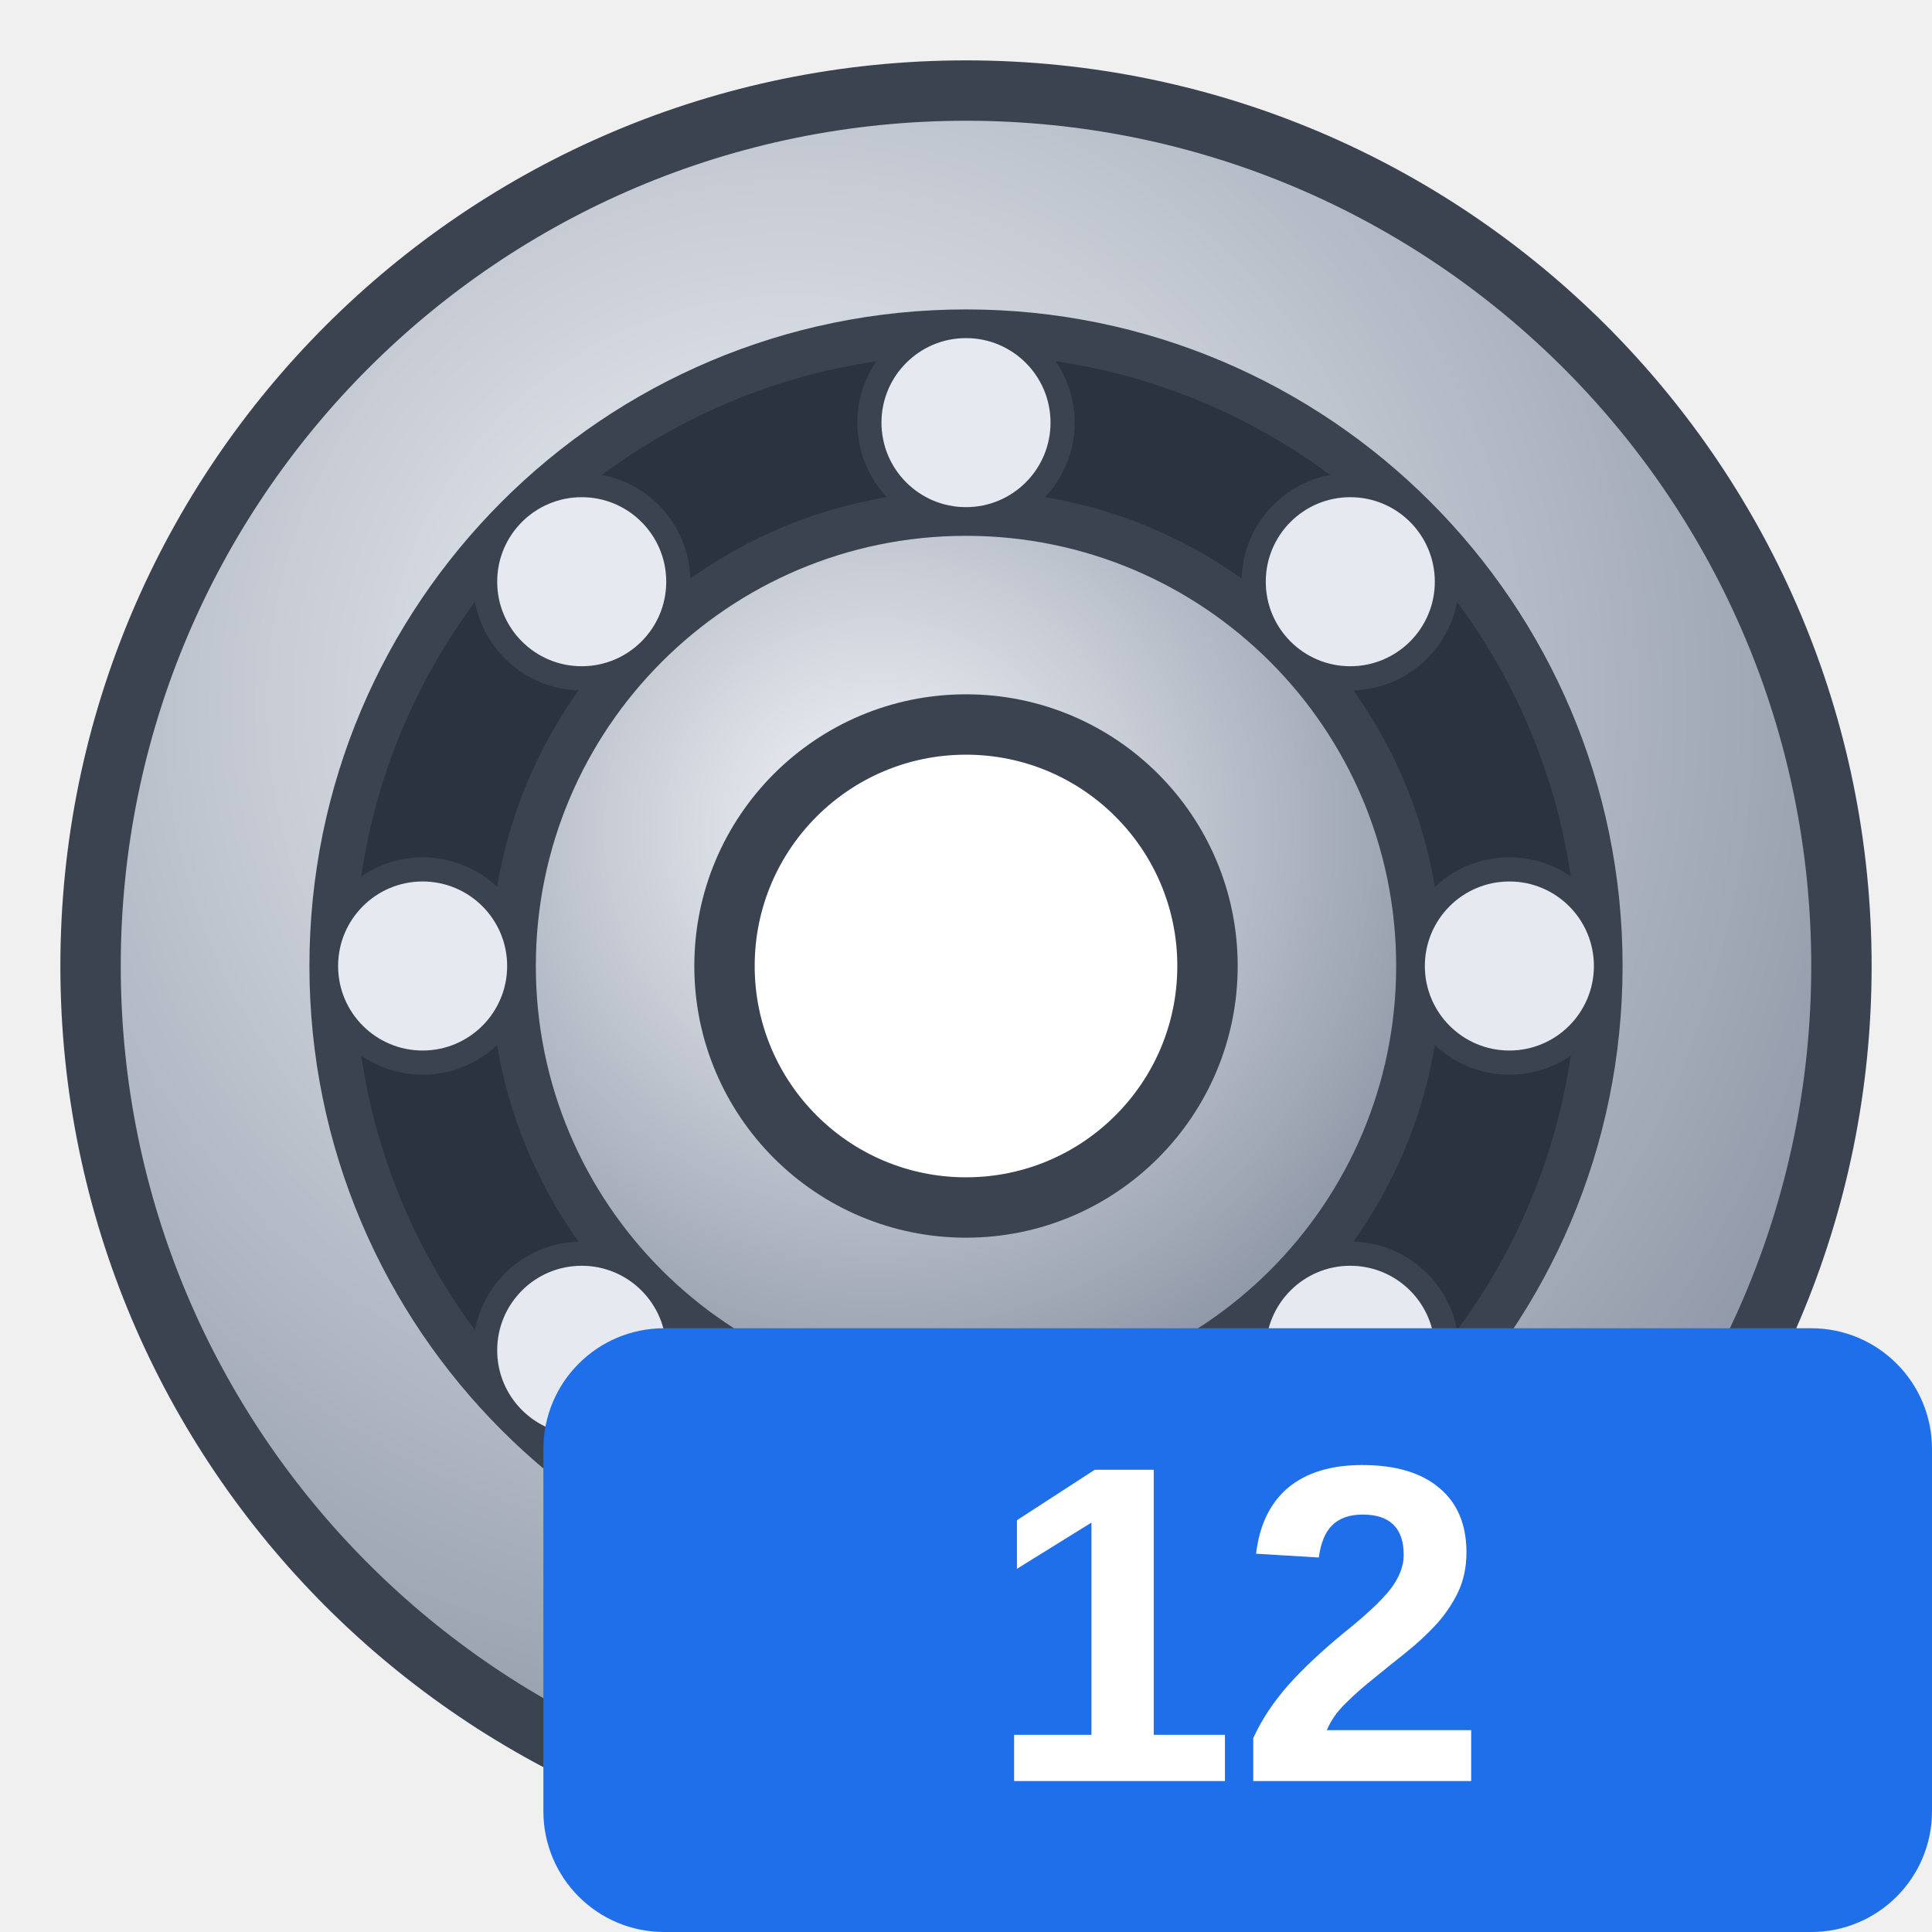
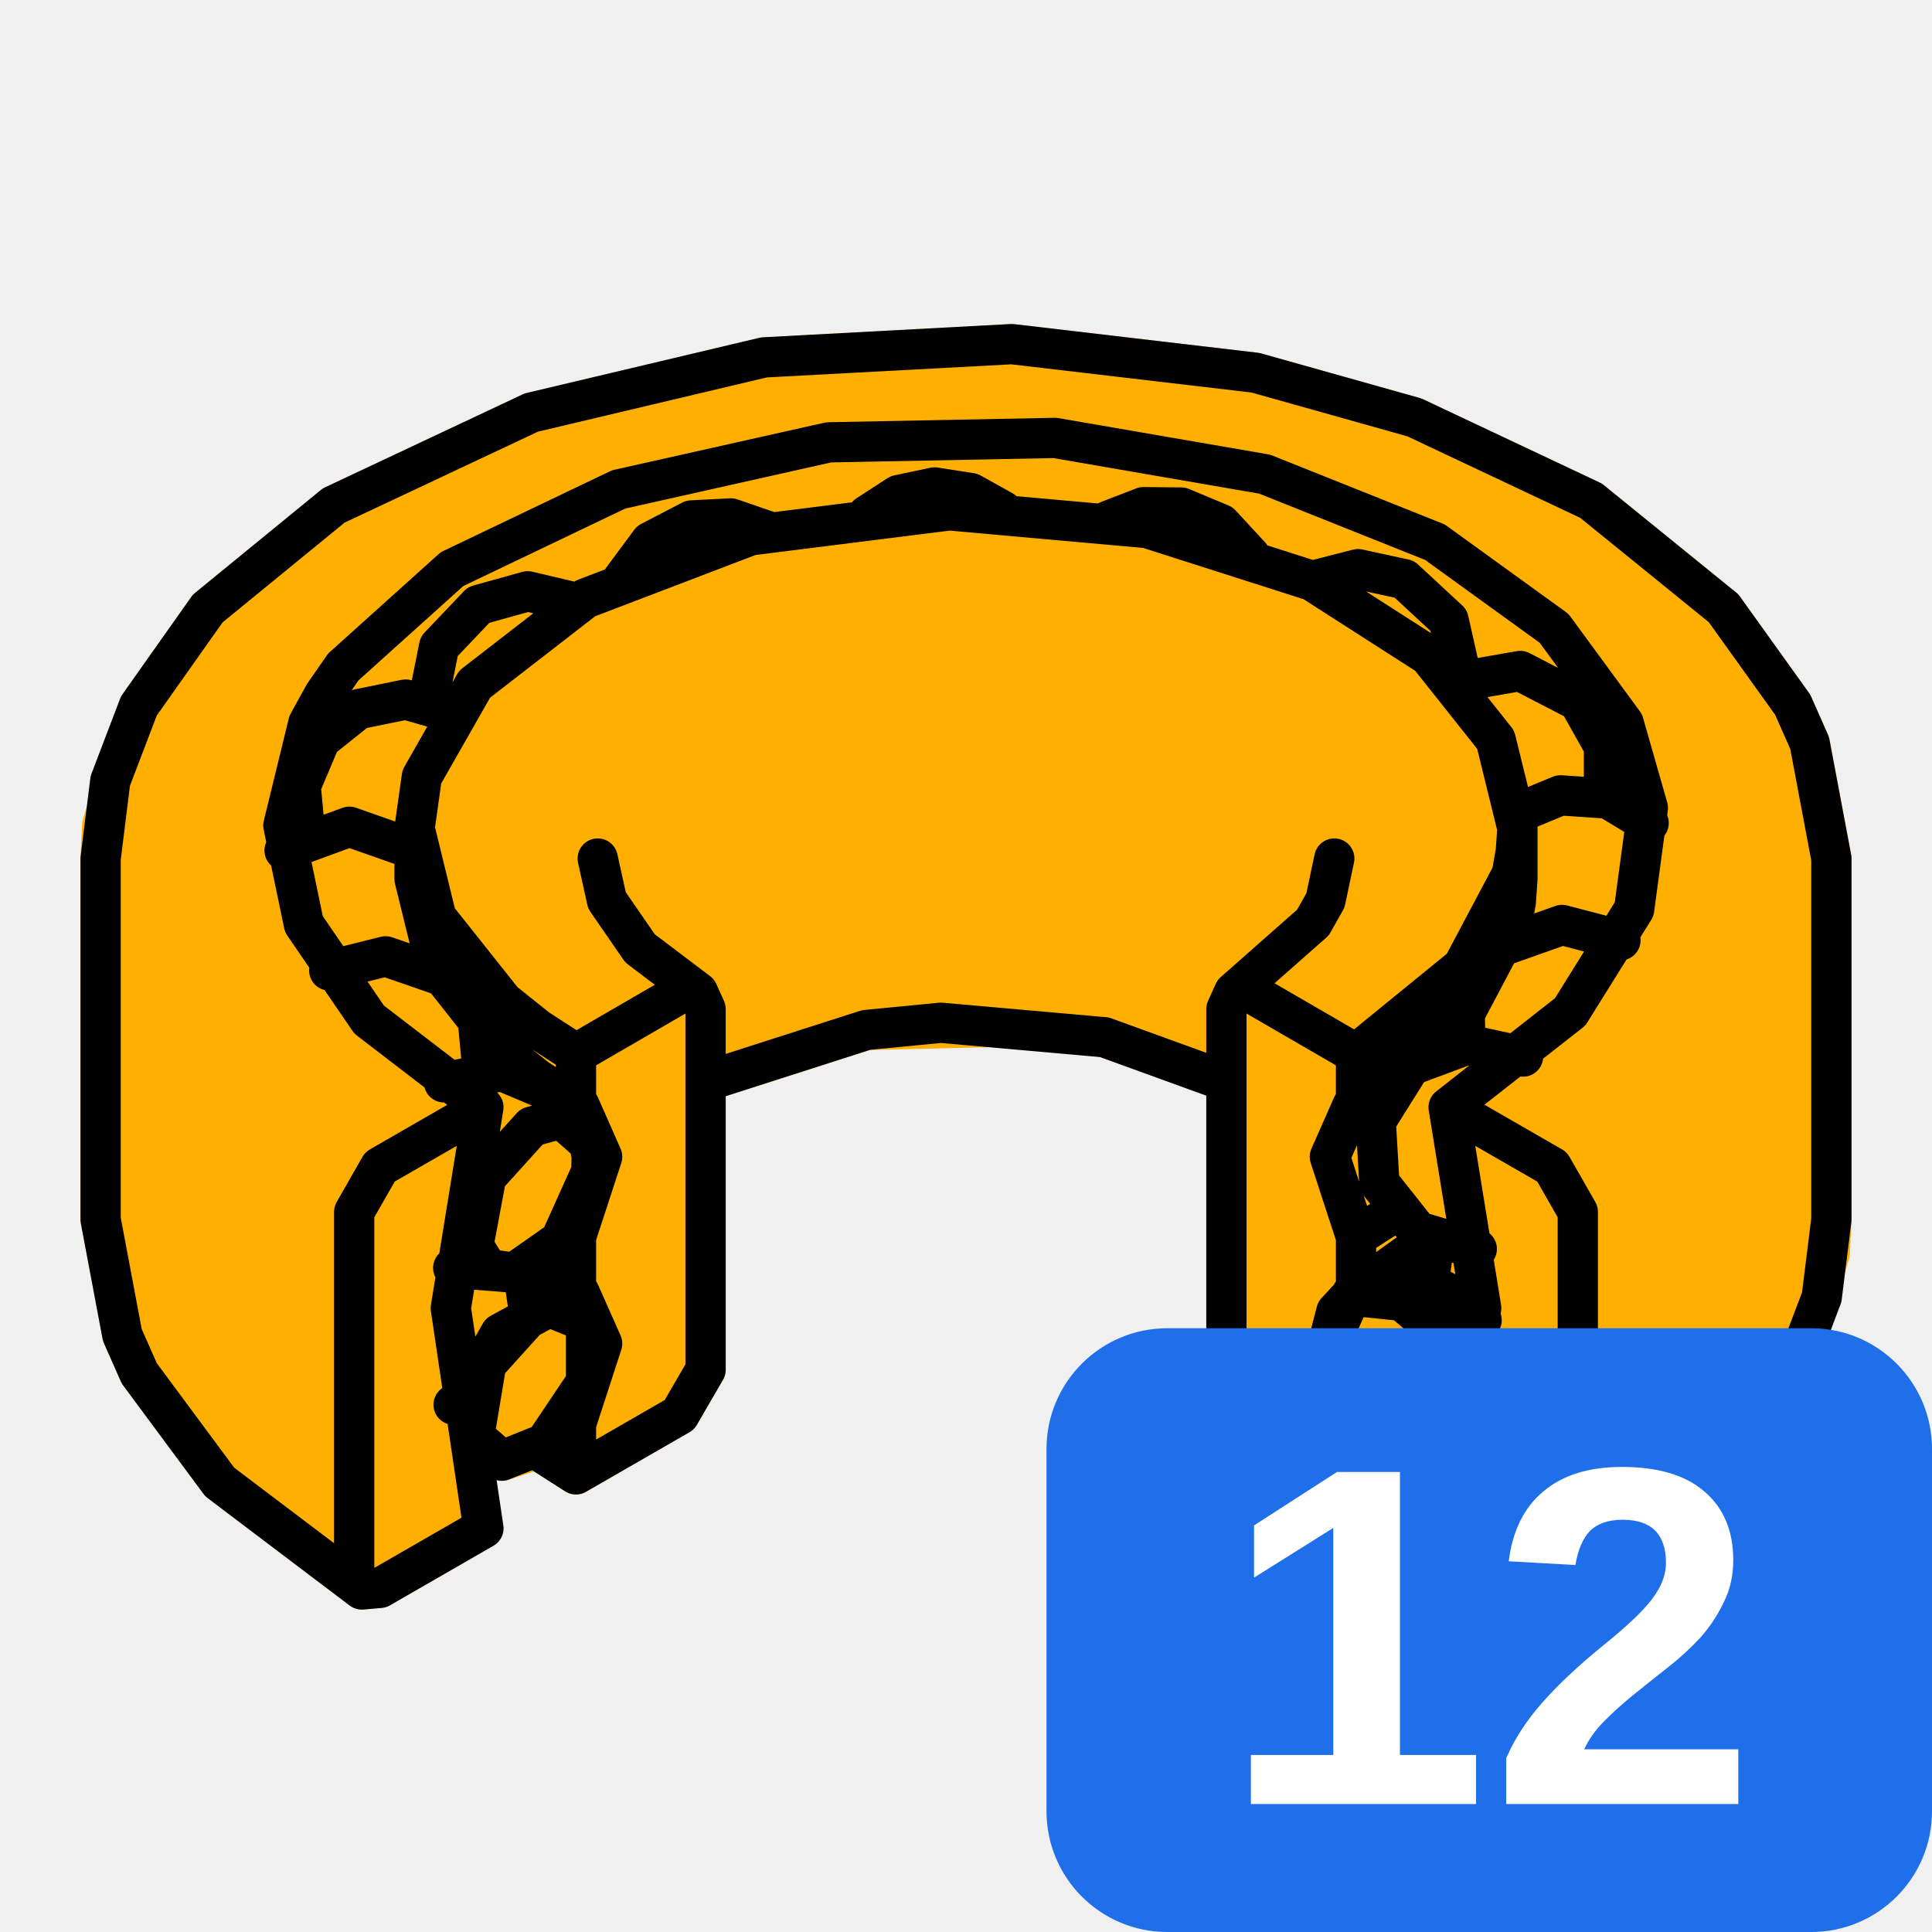
- <svg xmlns="http://www.w3.org/2000/svg" width="64" height="64" viewBox="0 0 64 64">
-   <defs>
-     <radialGradient id="g" cx="40%" cy="35%" r="70%">
-       <stop offset="0" stop-color="#f4f6fa" />
-       <stop offset="1" stop-color="#8a93a3" />
-     </radialGradient>
-   </defs>
-   <circle cx="32" cy="32" r="29" fill="url(#g)" stroke="#3b4250" stroke-width="2" />
-   <circle cx="32" cy="32" r="21" fill="#2c3340" stroke="#3b4250" stroke-width="1.5" />
-   <circle cx="32" cy="32" r="15" fill="url(#g)" stroke="#3b4250" stroke-width="1.5" />
-   <circle cx="32" cy="32" r="8" fill="#ffffff" stroke="#3b4250" stroke-width="2" />
-   <circle cx="50.00" cy="32.00" r="3.2" fill="#e6e9ef" stroke="#3b4250" stroke-width="0.8" />
-   <circle cx="44.73" cy="44.73" r="3.2" fill="#e6e9ef" stroke="#3b4250" stroke-width="0.8" />
-   <circle cx="32.00" cy="50.00" r="3.2" fill="#e6e9ef" stroke="#3b4250" stroke-width="0.8" />
-   <circle cx="19.27" cy="44.73" r="3.2" fill="#e6e9ef" stroke="#3b4250" stroke-width="0.8" />
-   <circle cx="14.00" cy="32.00" r="3.2" fill="#e6e9ef" stroke="#3b4250" stroke-width="0.8" />
-   <circle cx="19.27" cy="19.27" r="3.2" fill="#e6e9ef" stroke="#3b4250" stroke-width="0.8" />
-   <circle cx="32.00" cy="14.00" r="3.2" fill="#e6e9ef" stroke="#3b4250" stroke-width="0.8" />
-   <circle cx="44.73" cy="19.27" r="3.2" fill="#e6e9ef" stroke="#3b4250" stroke-width="0.8" />
-   <rect x="18" y="44" width="46" height="20" rx="4" fill="#1f6feb" />
-   <text x="41" y="59" font-family="Arial,Helvetica,sans-serif" font-size="15" font-weight="bold" fill="#ffffff" text-anchor="middle">12</text>
+ <svg xmlns="http://www.w3.org/2000/svg" width="48" height="48" viewBox="0 0 48 48">
+   <path d="M30.47,26.87 30.47,34.03 31.12,35.15 33.69,36.63 34.42,36.17 34.84,36.47 36.11,36.60 36.50,36.32 35.99,37.97 38.56,39.45 39.01,39.49 42.53,36.83 44.55,34.10 45.46,31.13 45.50,30.30 45.50,21.33 44.96,18.46 44.54,17.51 42.82,15.11 39.53,12.44 35.14,10.37 31.19,9.26 25.14,8.55 18.98,8.88 13.20,10.25 8.29,12.56 5.16,15.12 3.45,17.54 2.54,20.50 2.50,21.33 2.50,30.30 3.04,33.17 3.46,34.12 5.46,36.82 8.99,39.49 9.44,39.45 12.01,37.97 11.27,34.90 11.68,34.75 11.78,35.69 12.47,36.29 13.34,36.01 14.31,36.63 16.88,35.15 17.53,34.03 17.53,26.87 21.52,25.59 25.68,25.49 27.44,25.77 30.47,26.87 Z" fill="#FFAF00" stroke="#FFAF00" stroke-width="1.0" stroke-linejoin="round" />
+   <path d="M30.47,34.03 31.12,35.15 M16.88,35.15 17.53,34.03 M31.12,35.15 33.69,36.63 M33.69,36.63 33.69,35.38 M33.69,35.38 33.04,33.38 33.60,32.12 M33.60,32.12 33.69,32.08 M33.69,32.08 33.69,30.73 M33.69,30.73 33.04,28.74 33.60,27.47 M33.60,27.47 33.69,27.43 M33.69,27.43 33.69,26.18 M33.69,26.18 31.12,24.69 M31.12,24.69 30.66,24.65 M30.66,24.65 30.47,25.07 M30.47,25.07 30.47,34.03 M33.69,36.63 34.42,36.17 M13.34,36.01 14.31,36.63 M16.88,35.15 14.31,36.63 M14.31,36.63 14.31,35.38 M14.31,35.38 14.96,33.38 14.40,32.12 M14.40,32.12 14.31,32.08 M14.31,32.08 14.31,30.73 M14.31,30.73 14.96,28.74 14.40,27.47 M14.40,27.47 14.31,27.43 M14.31,27.43 14.31,26.18 M14.31,26.18 16.88,24.69 M17.53,25.07 17.34,24.65 M17.34,24.65 16.88,24.69 M17.53,25.07 17.53,34.03 M33.69,35.38 33.71,35.37 M14.09,35.25 14.31,35.38 M33.69,32.08 35.52,30.77 M13.27,31.40 14.31,32.08 M33.69,30.73 34.67,30.10 M14.09,30.60 14.31,30.73 M33.69,27.43 36.34,25.28 37.56,22.97 37.66,22.41 37.70,21.84 M10.30,21.84 10.84,24.04 12.50,26.14 13.35,26.81 14.31,27.43 M33.69,26.18 36.34,24.02 37.56,21.72 37.66,21.15 37.70,20.58 M37.70,20.58 37.16,18.38 35.50,16.29 32.60,14.43 28.50,13.12 23.59,12.68 18.65,13.30 14.54,14.87 11.79,17.00 10.48,19.30 10.30,20.58 M10.30,20.58 10.84,22.79 12.50,24.88 13.35,25.56 14.31,26.18 M35.99,37.97 38.56,39.45 M12.01,37.97 9.44,39.45 M38.56,39.45 39.01,39.49 M39.01,39.49 39.20,39.07 M39.20,39.07 39.20,30.11 M39.20,30.11 38.56,28.99 M38.56,28.99 35.99,27.51 M35.99,27.51 36.80,32.50 35.99,37.97 M8.80,39.07 8.99,39.49 M8.99,39.49 9.44,39.45 M8.80,39.07 8.80,30.11 M9.44,28.99 8.80,30.11 M9.44,28.99 12.01,27.51 M12.01,27.51 11.20,32.50 12.01,37.97 M35.99,27.51 39.01,25.14 40.60,22.59 40.94,20.07 40.34,17.97 M40.34,17.97 38.61,15.61 35.65,13.47 31.42,11.78 26.21,10.88 20.59,10.99 15.37,12.16 11.23,14.14 8.53,16.57 8.05,17.26 7.66,17.97 M7.66,17.97 7.04,20.51 7.55,22.96 9.17,25.33 12.01,27.51 M34.84,36.47 33.57,35.14 33.04,33.21 33.20,32.59 33.57,32.19 M33.57,32.19 34.84,32.32 M34.84,36.47 36.11,36.60 M36.11,36.60 36.62,35.69 36.30,34.03 35.66,33.02 34.84,32.32 M13.21,32.64 12.08,33.89 11.78,35.69 M11.78,35.69 12.47,36.29 13.54,35.86 14.56,34.34 14.56,32.84 13.64,32.47 M13.64,32.47 13.21,32.64 M13.21,27.99 12.08,29.24 11.76,30.95 12.12,31.53 12.78,31.62 M12.78,31.62 13.92,30.82 14.69,29.11 14.70,28.73 14.64,28.40 M14.64,28.40 13.95,27.79 13.21,27.99 M30.47,26.87 27.44,25.77 23.38,25.41 21.52,25.59 17.53,26.87 M37.70,21.84 37.70,20.58 M10.30,21.84 10.30,20.58 M30.66,24.65 32.62,22.92 32.93,22.37 33.15,21.33 M14.85,21.33 15.08,22.37 15.90,23.56 17.34,24.65 M39.01,39.49 42.53,36.83 44.55,34.10 45.26,32.23 45.50,30.30 M2.50,30.30 3.04,33.17 3.46,34.12 5.46,36.82 8.99,39.49 M45.50,30.30 45.50,21.33 M2.50,30.30 2.50,21.33 M45.50,21.33 44.96,18.46 44.54,17.51 42.82,15.11 39.53,12.44 35.14,10.37 31.19,9.26 25.14,8.55 18.98,8.88 13.20,10.25 8.29,12.56 5.16,15.12 3.45,17.54 2.74,19.40 2.50,21.33 M36.11,36.60 36.50,36.32 M36.81,32.80 35.87,32.07 34.70,31.86 33.57,32.19 M35.64,30.82 35.49,31.94 M11.27,34.90 11.68,34.75 M13.15,32.64 12.99,31.55 M13.64,32.47 12.43,33.13 11.75,34.32 11.78,35.69 M37.84,26.25 36.46,25.95 35.14,26.44 M35.00,26.55 34.18,27.86 34.27,29.39 35.22,30.59 36.69,31.03 M40.26,23.36 38.81,22.98 37.40,23.48 M36.39,25.20 36.41,25.96 M40.96,20.45 39.95,19.84 38.77,19.76 37.68,20.21 M39.22,17.42 37.77,16.67 36.17,16.95 M39.85,19.82 39.85,18.54 39.22,17.42 M34.89,14.39 33.74,14.14 32.61,14.43 M36.32,16.88 35.99,15.41 34.89,14.39 M29.35,12.61 28.41,12.60 27.53,12.94 M31.06,13.81 30.33,13.02 29.35,12.61 M23.22,12.11 22.32,12.30 21.55,12.80 M24.91,12.69 24.12,12.25 23.22,12.11 M17.18,12.93 16.16,13.46 15.47,14.39 M19.09,13.20 18.16,12.88 17.18,12.93 M11.89,15.03 10.91,16.06 10.63,17.46 M14.34,14.98 13.11,14.69 11.89,15.03 M7.96,18.37 7.47,19.53 7.59,20.79 M11.24,17.71 10.08,17.38 8.90,17.62 7.96,18.37 M10.30,21.11 8.68,20.54 7.07,21.13 M11.99,26.61 11.89,25.54 M10.94,24.23 9.58,23.76 8.18,24.11 M14.64,28.40 13.82,27.18 12.47,26.61 11.03,26.89 M11.26,31.50 12.78,31.62" fill="none" stroke="#000000" stroke-width="1.0" stroke-linecap="round" stroke-linejoin="round" />
+   <rect x="26" y="33" width="22" height="15" rx="3" fill="#1f6feb" />
+   <text x="37" y="44.82" font-family="Arial,Helvetica,sans-serif" font-size="12" font-weight="bold" fill="#ffffff" text-anchor="middle">12</text>
</svg>
